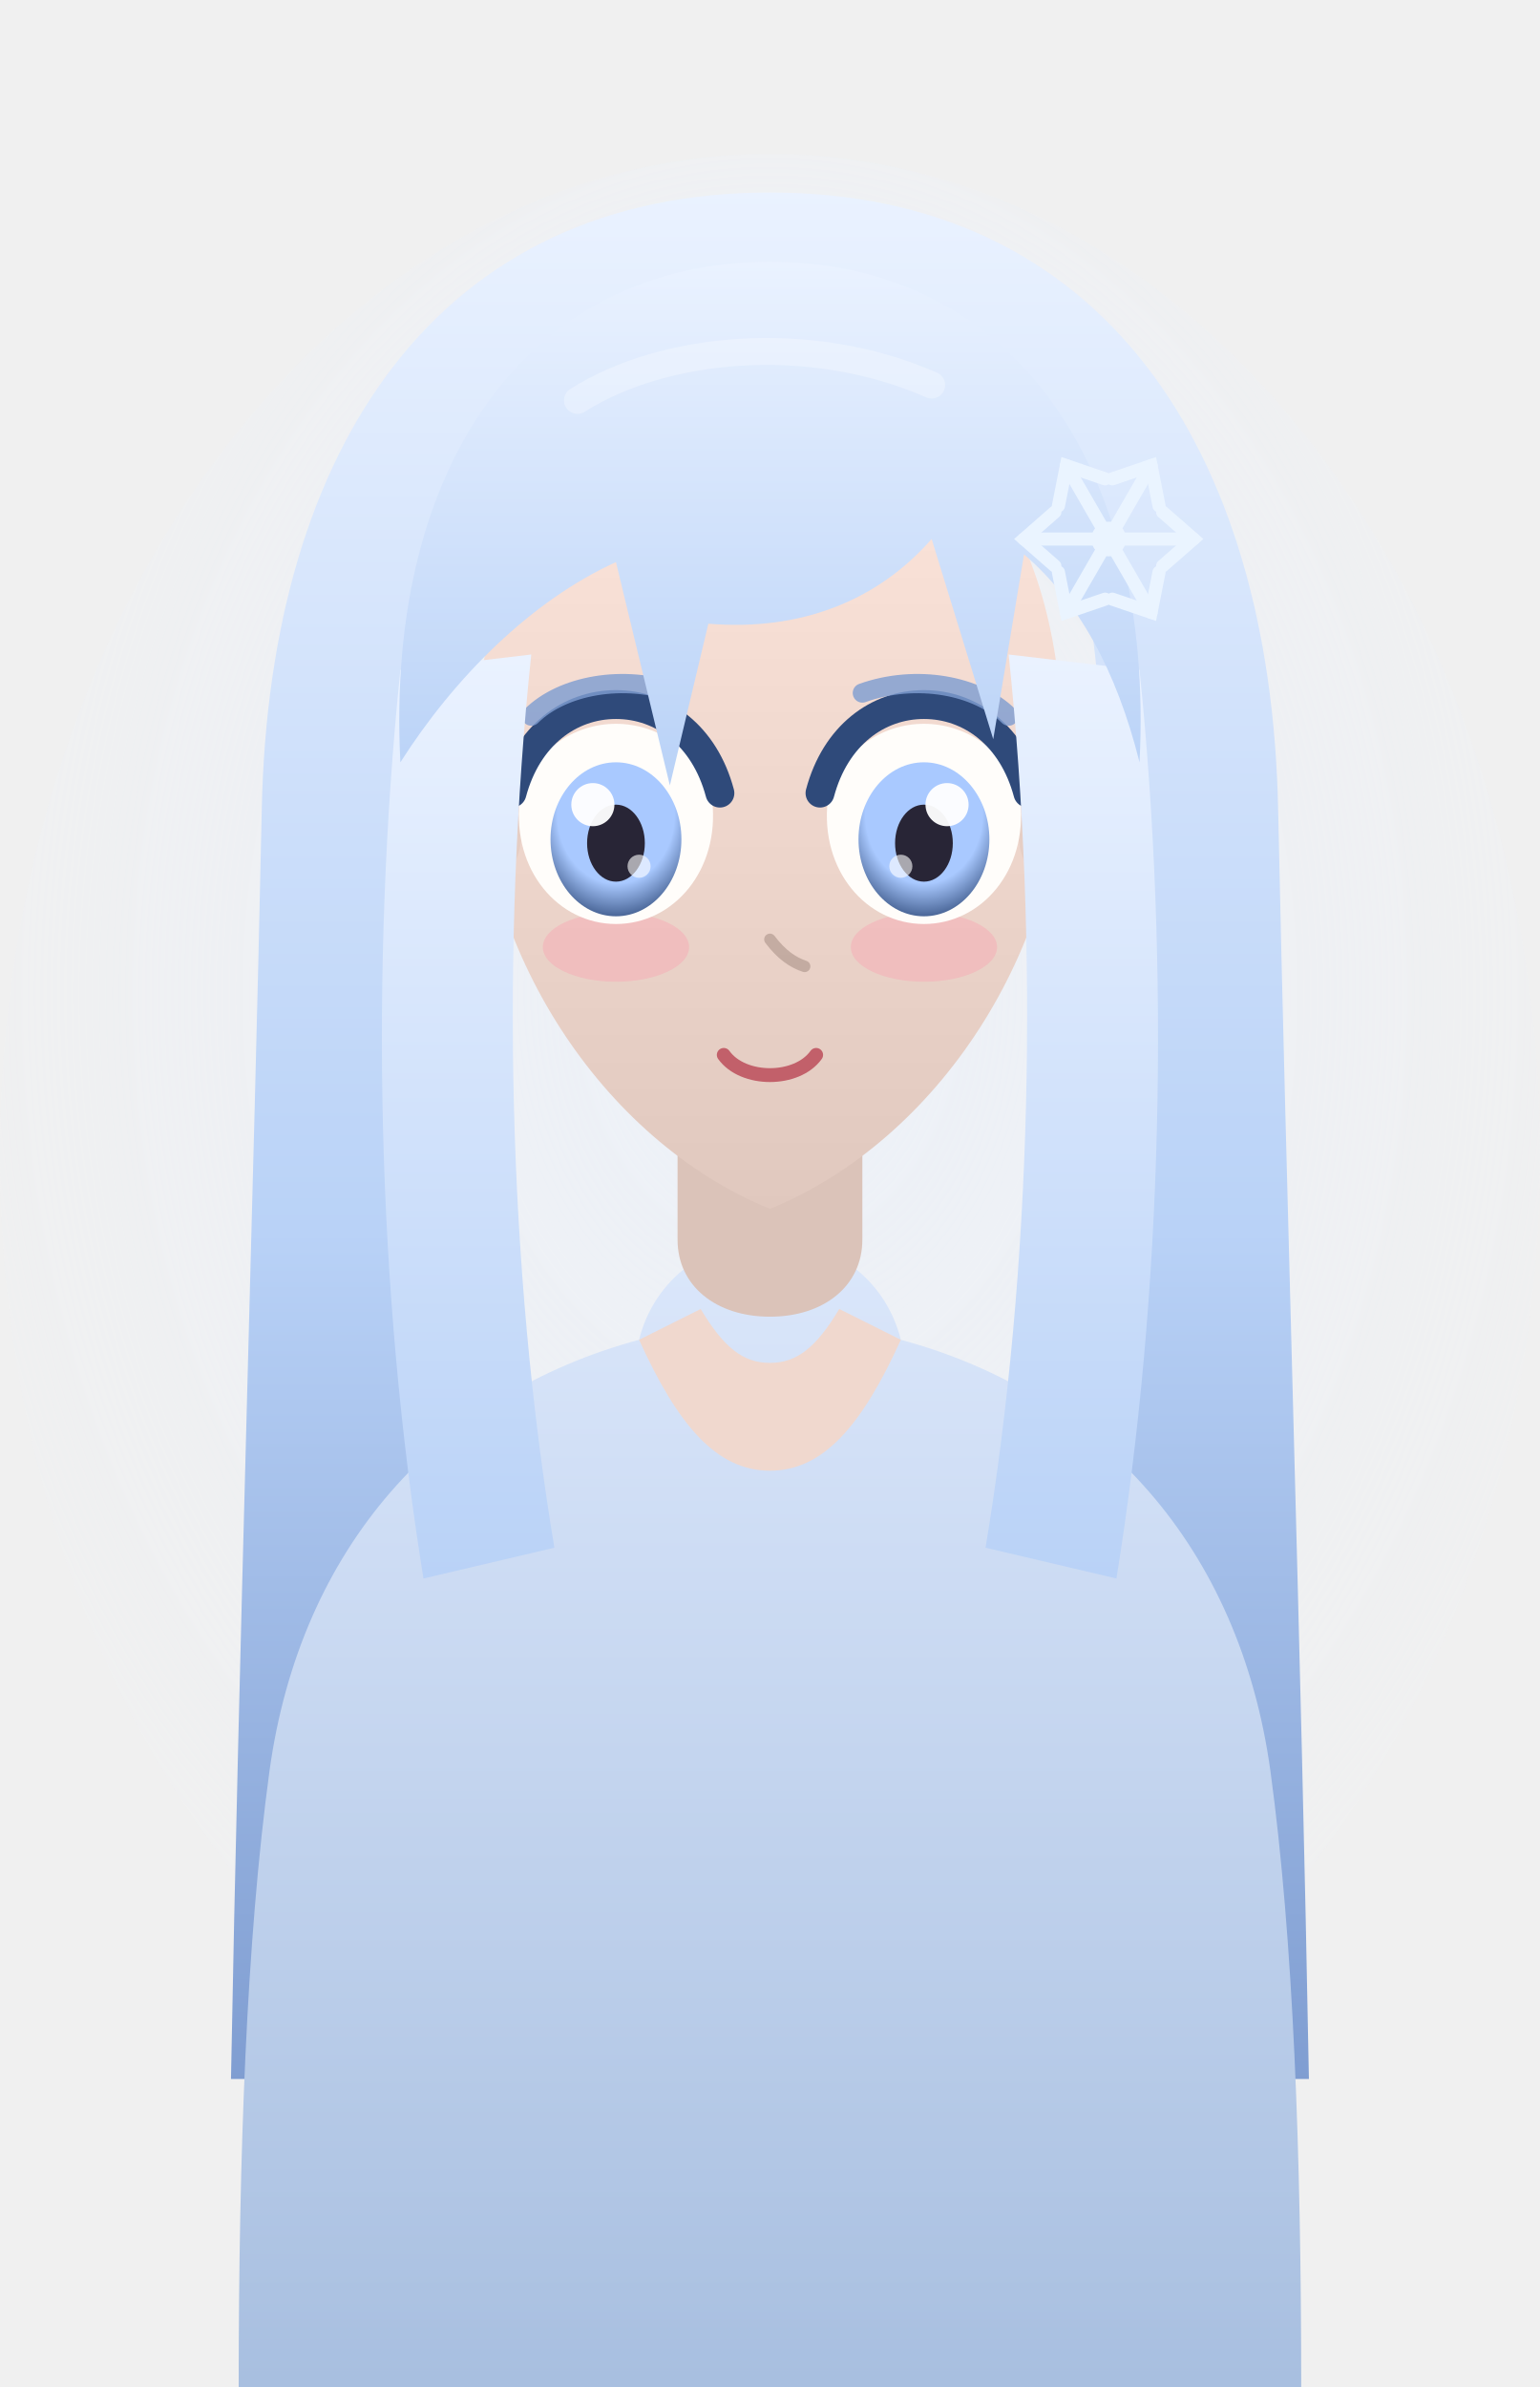
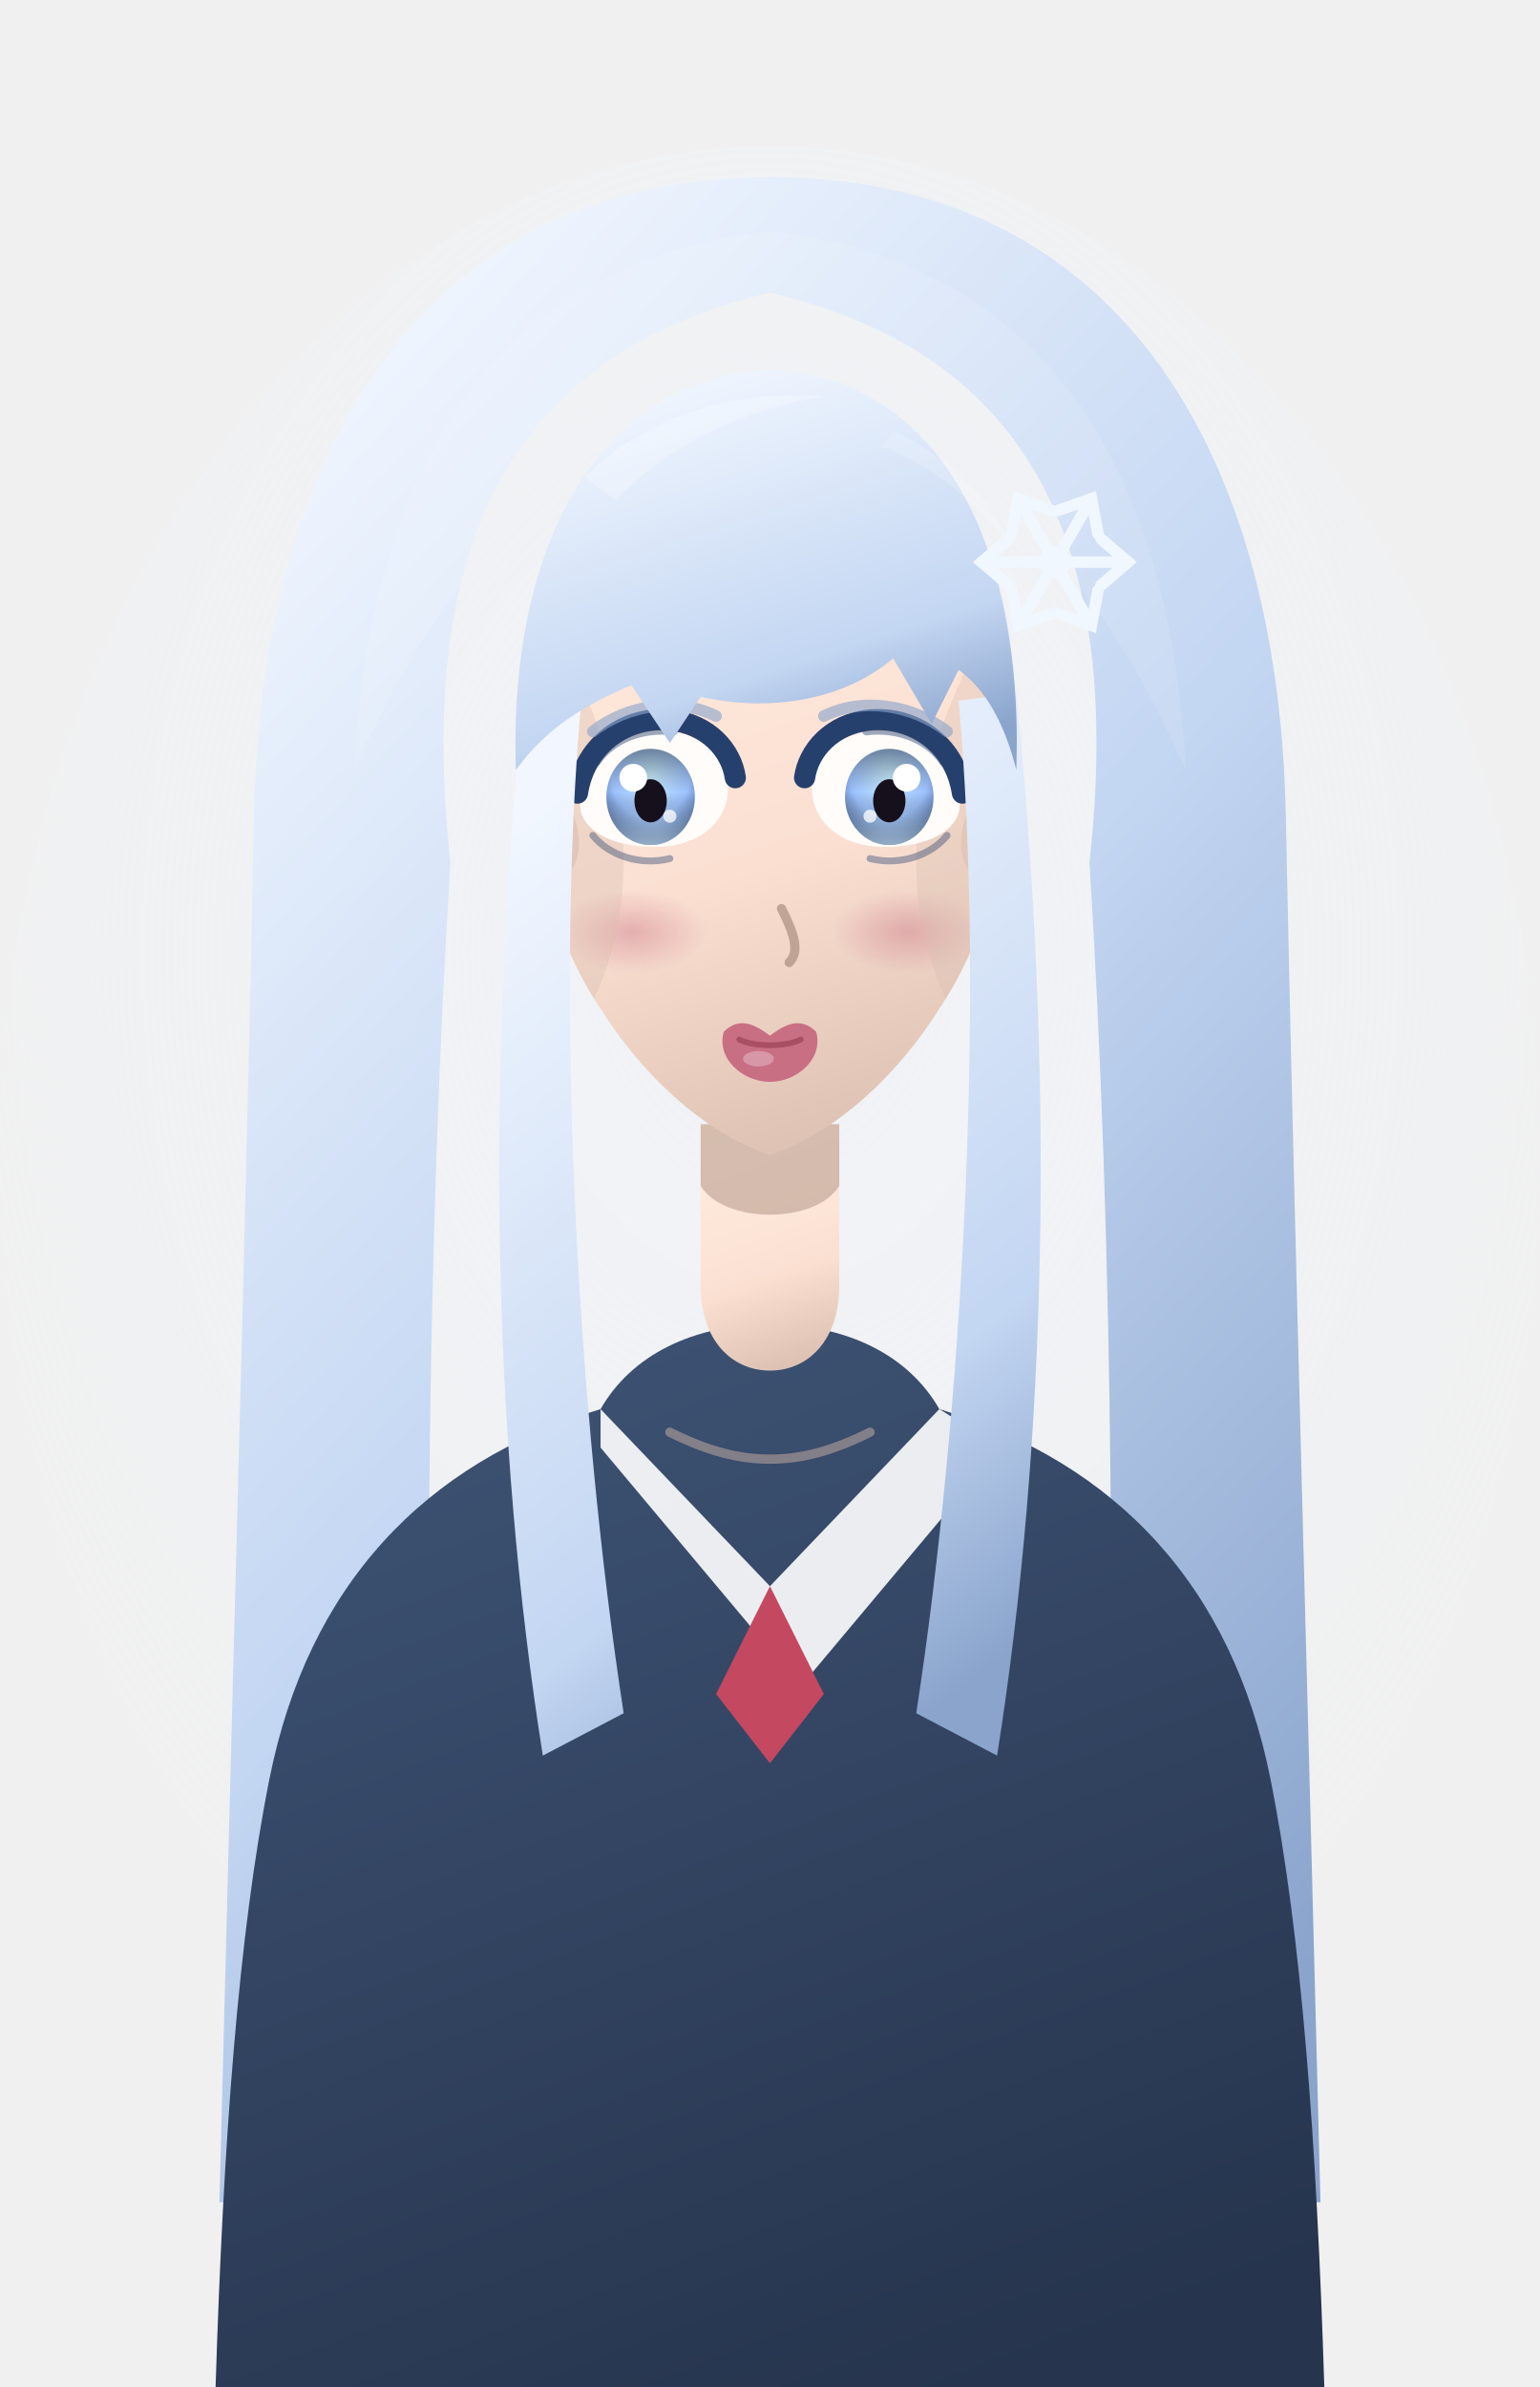
<svg xmlns="http://www.w3.org/2000/svg" viewBox="0 0 400 620" width="400" height="620" role="img" aria-label="Yuki, the yuki theme portrait">
  <defs>
-     <linearGradient id="hair-yuki" x1="0" y1="0" x2="0" y2="1">
-       <stop offset="0" stop-color="#eaf2ff" />
-       <stop offset=".55" stop-color="#b9d2f7" />
-       <stop offset="1" stop-color="#7f9dd1" />
+     <linearGradient id="hair-yuki" x1=".2" y1="0" x2=".8" y2="1">
+       <stop offset="0" stop-color="#f2f7ff" />
+       <stop offset=".5" stop-color="#c3d6f2" />
+       <stop offset="1" stop-color="#8aa4cc" />
    </linearGradient>
-     <linearGradient id="hairF-yuki" x1="0" y1="0" x2="0" y2="1">
-       <stop offset="0" stop-color="#eaf2ff" />
-       <stop offset="1" stop-color="#b9d2f7" />
+     <linearGradient id="hairF-yuki" x1=".3" y1="0" x2=".7" y2="1">
+       <stop offset="0" stop-color="#f2f7ff" />
+       <stop offset=".72" stop-color="#c3d6f2" />
+       <stop offset="1" stop-color="#8aa4cc" />
    </linearGradient>
-     <linearGradient id="skin-yuki" x1="0" y1="0" x2="0" y2="1">
-       <stop offset="0" stop-color="#ffe7dd" />
-       <stop offset="1" stop-color="#e0c8be" />
+     <linearGradient id="skin-yuki" x1=".4" y1="0" x2=".6" y2="1">
+       <stop offset="0" stop-color="#ffeddf" />
+       <stop offset=".62" stop-color="#fbe0d2" />
+       <stop offset="1" stop-color="#dcc1b3" />
    </linearGradient>
-     <linearGradient id="fit-yuki" x1="0" y1="0" x2="0" y2="1">
-       <stop offset="0" stop-color="#dbe7fb" />
-       <stop offset="1" stop-color="#a8bfe0" />
+     <linearGradient id="fit-yuki" x1=".3" y1="0" x2=".7" y2="1">
+       <stop offset="0" stop-color="#3d5273" />
+       <stop offset="1" stop-color="#26344d" />
    </linearGradient>
-     <radialGradient id="iris-yuki" cx=".5" cy=".34" r=".72">
-       <stop offset="0" stop-color="#a9c9ff" />
-       <stop offset=".62" stop-color="#a9c9ff" />
-       <stop offset="1" stop-color="#2f4a7a" />
+     <radialGradient id="iris-yuki" cx=".5" cy=".28" r=".8">
+       <stop offset="0" stop-color="#cbf0ff" />
+       <stop offset=".55" stop-color="#9dc2ff" />
+       <stop offset="1" stop-color="#26406e" />
    </radialGradient>
-     <radialGradient id="glow-yuki" cx=".5" cy=".42" r=".6">
-       <stop offset="0" stop-color="#eaf2ff" stop-opacity=".55" />
-       <stop offset="1" stop-color="#eaf2ff" stop-opacity="0" />
+     <linearGradient id="irisShade-yuki" x1="0" y1="0" x2="0" y2="1">
+       <stop offset="0" stop-color="#000" stop-opacity=".38" />
+       <stop offset=".45" stop-color="#000" stop-opacity="0" />
+       <stop offset="1" stop-color="#eaffff" stop-opacity=".5" />
+     </linearGradient>
+     <radialGradient id="glow-yuki" cx=".5" cy=".4" r=".62">
+       <stop offset="0" stop-color="#f2f7ff" stop-opacity=".5" />
+       <stop offset="1" stop-color="#f2f7ff" stop-opacity="0" />
+     </radialGradient>
+     <radialGradient id="blush-yuki" cx=".5" cy=".5" r=".5">
+       <stop offset="0" stop-color="#c96f83" stop-opacity=".42" />
+       <stop offset="1" stop-color="#c96f83" stop-opacity="0" />
    </radialGradient>
    <clipPath id="face-yuki">
-       <path d="M124 196c0-62 30-98 76-98s76 36 76 98c0 50-32 100-76 118-44-18-76-68-76-118Z" />
+       <path d="M138 192c0-52 22-90 62-94 40 4 62 42 62 94 0 30-6 52-18 70-10 16-26 32-44 38-18-6-34-22-44-38-12-18-18-40-18-70Z" />
+     </clipPath>
+     <clipPath id="hairClip-yuki">
+       <path d="M200 46c-88 0-132 68-134 166-2 100-6 240-9 360h58c-6-120-4-252 2-348-9-82 15-132 83-148 68 16 92 66 83 148 6 96 8 228 2 348h58c-3-120-7-260-9-360-2-98-46-166-134-166Z" />
    </clipPath>
  </defs>
-   <ellipse cx="200" cy="300" rx="200" ry="260" fill="url(#glow-yuki)" />
-   <path d="M200 50C114 50 70 116 68 210c-2 96-6 220-8 330h54c-6-110-4-232 2-320-8-78 14-126 84-142 70 16 92 64 84 142 6 88 8 210 2 320h54c-2-110-6-234-8-330-2-94-46-160-132-160Z" fill="url(#hair-yuki)" />
-   <path d="M200 322c-16 0-30 10-34 26-52 14-88 54-96 112-6 44-8 100-8 160h276c0-60-2-116-8-160-8-58-44-98-96-112-4-16-18-26-34-26Z" fill="url(#fit-yuki)" />
-   <path d="M166 348c10 22 20 34 34 34s24-12 34-34l-16-8c-6 10-11 14-18 14s-12-4-18-14Z" fill="#f0d8ce" />
-   <path d="M176 268h48v54c0 12-10 20-24 20s-24-8-24-20Z" fill="#dbc3b9" />
-   <path d="M124 196c0-62 30-98 76-98s76 36 76 98c0 50-32 100-76 118-44-18-76-68-76-118Z" fill="url(#skin-yuki)" />
+   <ellipse cx="200" cy="300" rx="200" ry="262" fill="url(#glow-yuki)" />
+   <path d="M200 46c-88 0-132 68-134 166-2 100-6 240-9 360h58c-6-120-4-252 2-348-9-82 15-132 83-148 68 16 92 66 83 148 6 96 8 228 2 348h58c-3-120-7-260-9-360-2-98-46-166-134-166Z" fill="url(#hair-yuki)" />
+   <g clip-path="url(#hairClip-yuki)">
+     <path d="M200 60c-70 8-104 60-108 140 26-58 58-88 108-92 50 4 82 34 108 92-4-80-38-132-108-140Z" fill="#fff" opacity=".1" />
+   </g>
+   <path d="M200 344c-20 0-36 8-44 22-46 14-76 46-86 96-8 40-12 94-14 158h288c-2-64-6-118-14-158-10-50-40-82-86-96-8-14-24-22-44-22Z" fill="url(#fit-yuki)" />
+   <path d="M156 366 200 412l44-46 16 10-52 62-52-62Z" fill="#fff" opacity=".9" />
+   <path d="M200 412 186 440l14 18 14-18Z" fill="#c4485f" />
+   <path d="M182 292h36v42c0 14-8 22-18 22s-18-8-18-22Z" fill="url(#skin-yuki)" />
+   <path d="M182 292h36v16c-6 10-30 10-36 0Z" fill="#c3a89a" opacity=".7" />
+   <path d="M174 372c10 5 18 7 26 7M226 372c-10 5-18 7-26 7" fill="none" stroke="#cdb2a4" stroke-width="2.4" stroke-linecap="round" opacity=".5" />
+   <path d="M138 192c0-52 22-90 62-94 40 4 62 42 62 94 0 30-6 52-18 70-10 16-26 32-44 38-18-6-34-22-44-38-12-18-18-40-18-70Z" fill="url(#skin-yuki)" />
  <g clip-path="url(#face-yuki)">
-     <ellipse cx="160" cy="246" rx="19" ry="9" fill="#ff8fa8" opacity=".3" />
-     <ellipse cx="240" cy="246" rx="19" ry="9" fill="#ff8fa8" opacity=".3" />
+     <ellipse cx="164" cy="242" rx="20" ry="11" fill="url(#blush-yuki)" />
+     <ellipse cx="236" cy="242" rx="20" ry="11" fill="url(#blush-yuki)" />
+     <path d="M138 150c14 30 24 48 24 74 0 22-8 40-20 56-8-24-10-56-4-130Z" fill="#d7bcae" opacity=".35" />
+     <path d="M262 150c-14 30-24 48-24 74 0 22 8 40 20 56 8-24 10-56 4-130Z" fill="#d7bcae" opacity=".35" />
  </g>
-   <ellipse cx="126" cy="214" rx="9" ry="14" transform="rotate(-14 126 214)" fill="#e6cec4" />
-   <ellipse cx="274" cy="214" rx="9" ry="14" transform="rotate(14 274 214)" fill="#e6cec4" />
-   <g transform="translate(160 214) scale(1 1)">
-     <path d="M-25-6c3-13 14-20 25-20s22 7 25 20c2 18-10 32-25 32S-27 12-25-6Z" fill="#fffdfa" />
-     <ellipse cx="0" cy="4" rx="17" ry="20" fill="url(#iris-yuki)" />
-     <ellipse cx="0" cy="5" rx="7.5" ry="10" fill="#1a1320" opacity=".9" />
-     <circle cx="-6" cy="-5" r="5.6" fill="#fff" opacity=".95" />
-     <circle cx="6" cy="11" r="3" fill="#fff" opacity=".6" />
-     <path d="M-27-8c4-15 15-23 27-23s23 8 27 23" fill="none" stroke="#2f4a7a" stroke-width="7.5" stroke-linecap="round" />
-     <path d="M-27-8c-4-3-8-4-11-3" fill="none" stroke="#2f4a7a" stroke-width="6" stroke-linecap="round" />
+   <ellipse cx="143" cy="216" rx="7" ry="12" transform="rotate(-14 143 216)" fill="#e2c7b9" />
+   <ellipse cx="257" cy="216" rx="7" ry="12" transform="rotate(14 257 216)" fill="#e2c7b9" />
+   <g transform="translate(170 208) scale(1 1)">
+     <path d="M-19-1c3-12 13-18 23-17 9 1 14 7 15 13 1 9-6 17-19 17S-21 6-19-1Z" fill="#fffcf9" />
+     <ellipse cx="-1" cy="-1" rx="11.5" ry="12.5" fill="url(#iris-yuki)" />
+     <ellipse cx="-1" cy="-1" rx="11.5" ry="12.5" fill="url(#irisShade-yuki)" />
+     <ellipse cx="-1" cy="0" rx="4.2" ry="5.6" fill="#16101c" />
+     <circle cx="-5.5" cy="-6" r="3.6" fill="#fff" />
+     <circle cx="4" cy="4" r="1.7" fill="#fff" opacity=".75" />
+     <path d="M-20-2c2-13 13-20 24-19 10 1 16 8 17 15" fill="none" stroke="#26406e" stroke-width="5.5" stroke-linecap="round" />
+     <path d="M-20-2c-4-2-8-2-11 0" fill="none" stroke="#26406e" stroke-width="4.4" stroke-linecap="round" />
+     <path d="M-15-10c4-6 12-9 20-8" fill="none" stroke="#26406e" stroke-width="2" stroke-linecap="round" opacity=".45" />
+     <path d="M-16 9c4 5 12 8 20 6" fill="none" stroke="#26406e" stroke-width="1.8" stroke-linecap="round" opacity=".4" />
  </g>
-   <g transform="translate(240 214) scale(-1 1)">
-     <path d="M-25-6c3-13 14-20 25-20s22 7 25 20c2 18-10 32-25 32S-27 12-25-6Z" fill="#fffdfa" />
-     <ellipse cx="0" cy="4" rx="17" ry="20" fill="url(#iris-yuki)" />
-     <ellipse cx="0" cy="5" rx="7.5" ry="10" fill="#1a1320" opacity=".9" />
-     <circle cx="-6" cy="-5" r="5.6" fill="#fff" opacity=".95" />
-     <circle cx="6" cy="11" r="3" fill="#fff" opacity=".6" />
-     <path d="M-27-8c4-15 15-23 27-23s23 8 27 23" fill="none" stroke="#2f4a7a" stroke-width="7.5" stroke-linecap="round" />
-     <path d="M-27-8c-4-3-8-4-11-3" fill="none" stroke="#2f4a7a" stroke-width="6" stroke-linecap="round" />
+   <g transform="translate(230 208) scale(-1 1)">
+     <path d="M-19-1c3-12 13-18 23-17 9 1 14 7 15 13 1 9-6 17-19 17S-21 6-19-1Z" fill="#fffcf9" />
+     <ellipse cx="-1" cy="-1" rx="11.5" ry="12.5" fill="url(#iris-yuki)" />
+     <ellipse cx="-1" cy="-1" rx="11.5" ry="12.5" fill="url(#irisShade-yuki)" />
+     <ellipse cx="-1" cy="0" rx="4.2" ry="5.6" fill="#16101c" />
+     <circle cx="-5.5" cy="-6" r="3.6" fill="#fff" />
+     <circle cx="4" cy="4" r="1.7" fill="#fff" opacity=".75" />
+     <path d="M-20-2c2-13 13-20 24-19 10 1 16 8 17 15" fill="none" stroke="#26406e" stroke-width="5.5" stroke-linecap="round" />
+     <path d="M-20-2c-4-2-8-2-11 0" fill="none" stroke="#26406e" stroke-width="4.4" stroke-linecap="round" />
+     <path d="M-15-10c4-6 12-9 20-8" fill="none" stroke="#26406e" stroke-width="2" stroke-linecap="round" opacity=".45" />
+     <path d="M-16 9c4 5 12 8 20 6" fill="none" stroke="#26406e" stroke-width="1.8" stroke-linecap="round" opacity=".4" />
  </g>
-   <path d="M138 186c8-8 24-11 38-6" fill="none" stroke="#7f9dd1" stroke-width="5" stroke-linecap="round" opacity=".82" />
-   <path d="M262 186c-8-8-24-11-38-6" fill="none" stroke="#7f9dd1" stroke-width="5" stroke-linecap="round" opacity=".82" />
-   <path d="M200 244c3 4 6 6 9 7" fill="none" stroke="#b39b91" stroke-width="3" stroke-linecap="round" opacity=".7" />
-   <path d="M188 274c5 7 19 7 24 0" fill="none" stroke="#c2606a" stroke-width="3.6" stroke-linecap="round" />
-   <path d="M104 174c-8 78-6 162 6 236l34-8c-12-72-14-156-6-232Z M296 174c8 78 6 162-6 236l-34-8c12-72 14-156 6-232Z" fill="url(#hairF-yuki)" />
-   <path d="M104 198c-4-78 34-130 96-130s100 52 96 130c-6-24-16-42-30-54l-8 48-16-52c-14 16-34 24-58 22l-10 42-14-58c-22 10-42 30-56 52Z" fill="url(#hairF-yuki)" />
-   <path d="M150 104c22-14 60-18 92-4" fill="none" stroke="#fff" stroke-width="7" stroke-linecap="round" opacity=".28" />
-   <g transform="translate(288 140)" stroke="#eaf4ff" stroke-width="3.4" stroke-linecap="round" fill="none">
+   <path d="M154 190c9-7 22-9 32-4" fill="none" stroke="#8aa4cc" stroke-width="3" stroke-linecap="round" opacity=".62" />
+   <path d="M246 190c-9-7-22-9-32-4" fill="none" stroke="#8aa4cc" stroke-width="3" stroke-linecap="round" opacity=".62" />
+   <path d="M203 236c3 6 5 11 2 14" fill="none" stroke="#a4897b" stroke-width="2.4" stroke-linecap="round" opacity=".65" />
+   <path d="M188 268c4-4 8-2 12 1 4-3 8-5 12-1 2 7-5 13-12 13s-14-6-12-13Z" fill="#c96f83" />
+   <path d="M192 270c4 2 12 2 16 0" fill="none" stroke="#9b4155" stroke-width="1.5" stroke-linecap="round" opacity=".7" />
+   <ellipse cx="197" cy="275" rx="4" ry="2" fill="#fff" opacity=".28" />
+   <path d="M136 180c-10 100-8 194 5 276l21-11c-12-78-18-186-11-263Z M264 180c10 100 8 194-5 276l-21-11c12-78 18-186 11-263Z" fill="url(#hairF-yuki)" />
+   <path d="M134 200c-2-62 24-102 66-104 42 2 66 42 64 104-3-12-8-21-15-26l-7 14-10-17c-13 11-32 14-50 10l-8 12-10-15c-12 5-22 11-30 22Z" fill="url(#hairF-yuki)" />
+   <path d="M152 124c14-15 38-23 62-21-21 3-41 13-54 27Z" fill="#fff" opacity=".26" />
+   <path d="M232 112c14 6 25 17 31 31-9-12-20-22-34-27Z" fill="#fff" opacity=".16" />
+   <g transform="translate(274 146)" stroke="#f0f7ff" stroke-width="3" stroke-linecap="round" fill="none">
    <g transform="rotate(0)">
-       <path d="M-22 0h44" />
-       <path d="M-14-7l-8 7 8 7" />
-       <path d="M14-7l8 7-8 7" />
+       <path d="M-19 0h38" />
+       <path d="M-12-6l-7 6 7 6" />
+       <path d="M12-6l7 6-7 6" />
    </g>
    <g transform="rotate(60)">
-       <path d="M-22 0h44" />
-       <path d="M-14-7l-8 7 8 7" />
-       <path d="M14-7l8 7-8 7" />
+       <path d="M-19 0h38" />
+       <path d="M-12-6l-7 6 7 6" />
+       <path d="M12-6l7 6-7 6" />
    </g>
    <g transform="rotate(120)">
-       <path d="M-22 0h44" />
-       <path d="M-14-7l-8 7 8 7" />
-       <path d="M14-7l8 7-8 7" />
+       <path d="M-19 0h38" />
+       <path d="M-12-6l-7 6 7 6" />
+       <path d="M12-6l7 6-7 6" />
    </g>
-     <circle r="4.5" fill="#eaf4ff" stroke="none" />
+     <circle r="4" fill="#f0f7ff" stroke="none" />
  </g>
</svg>
